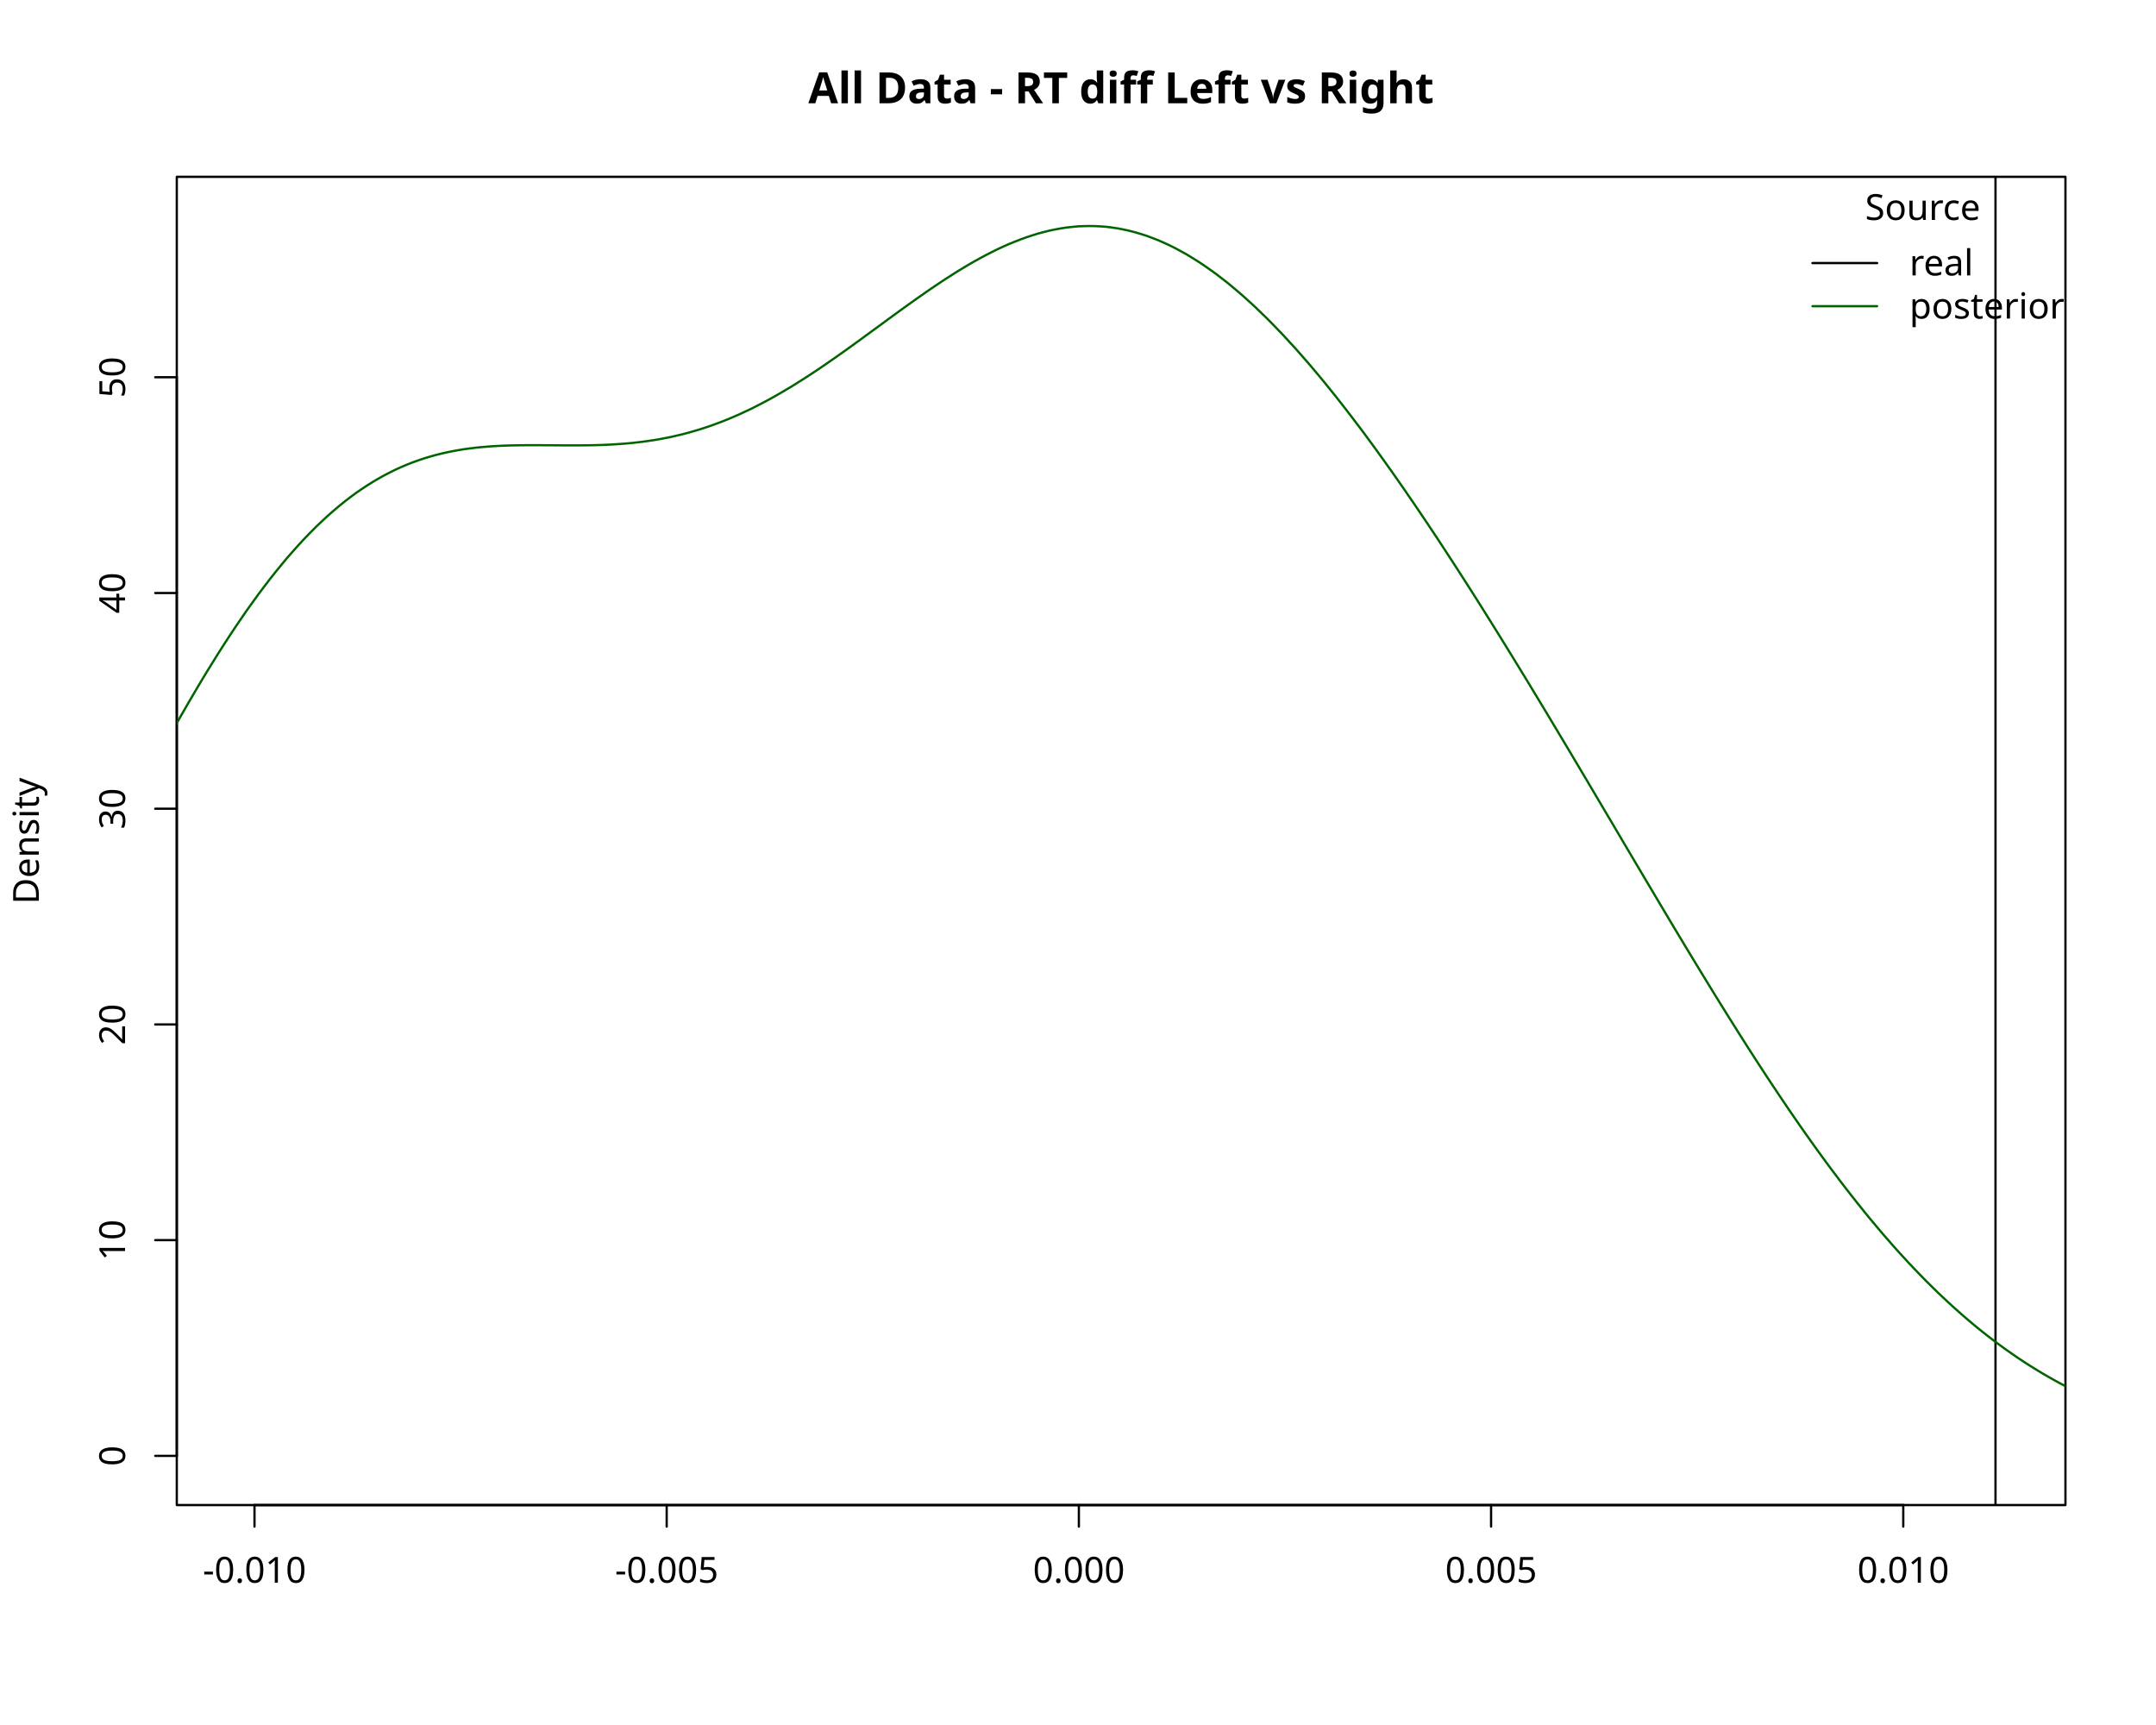
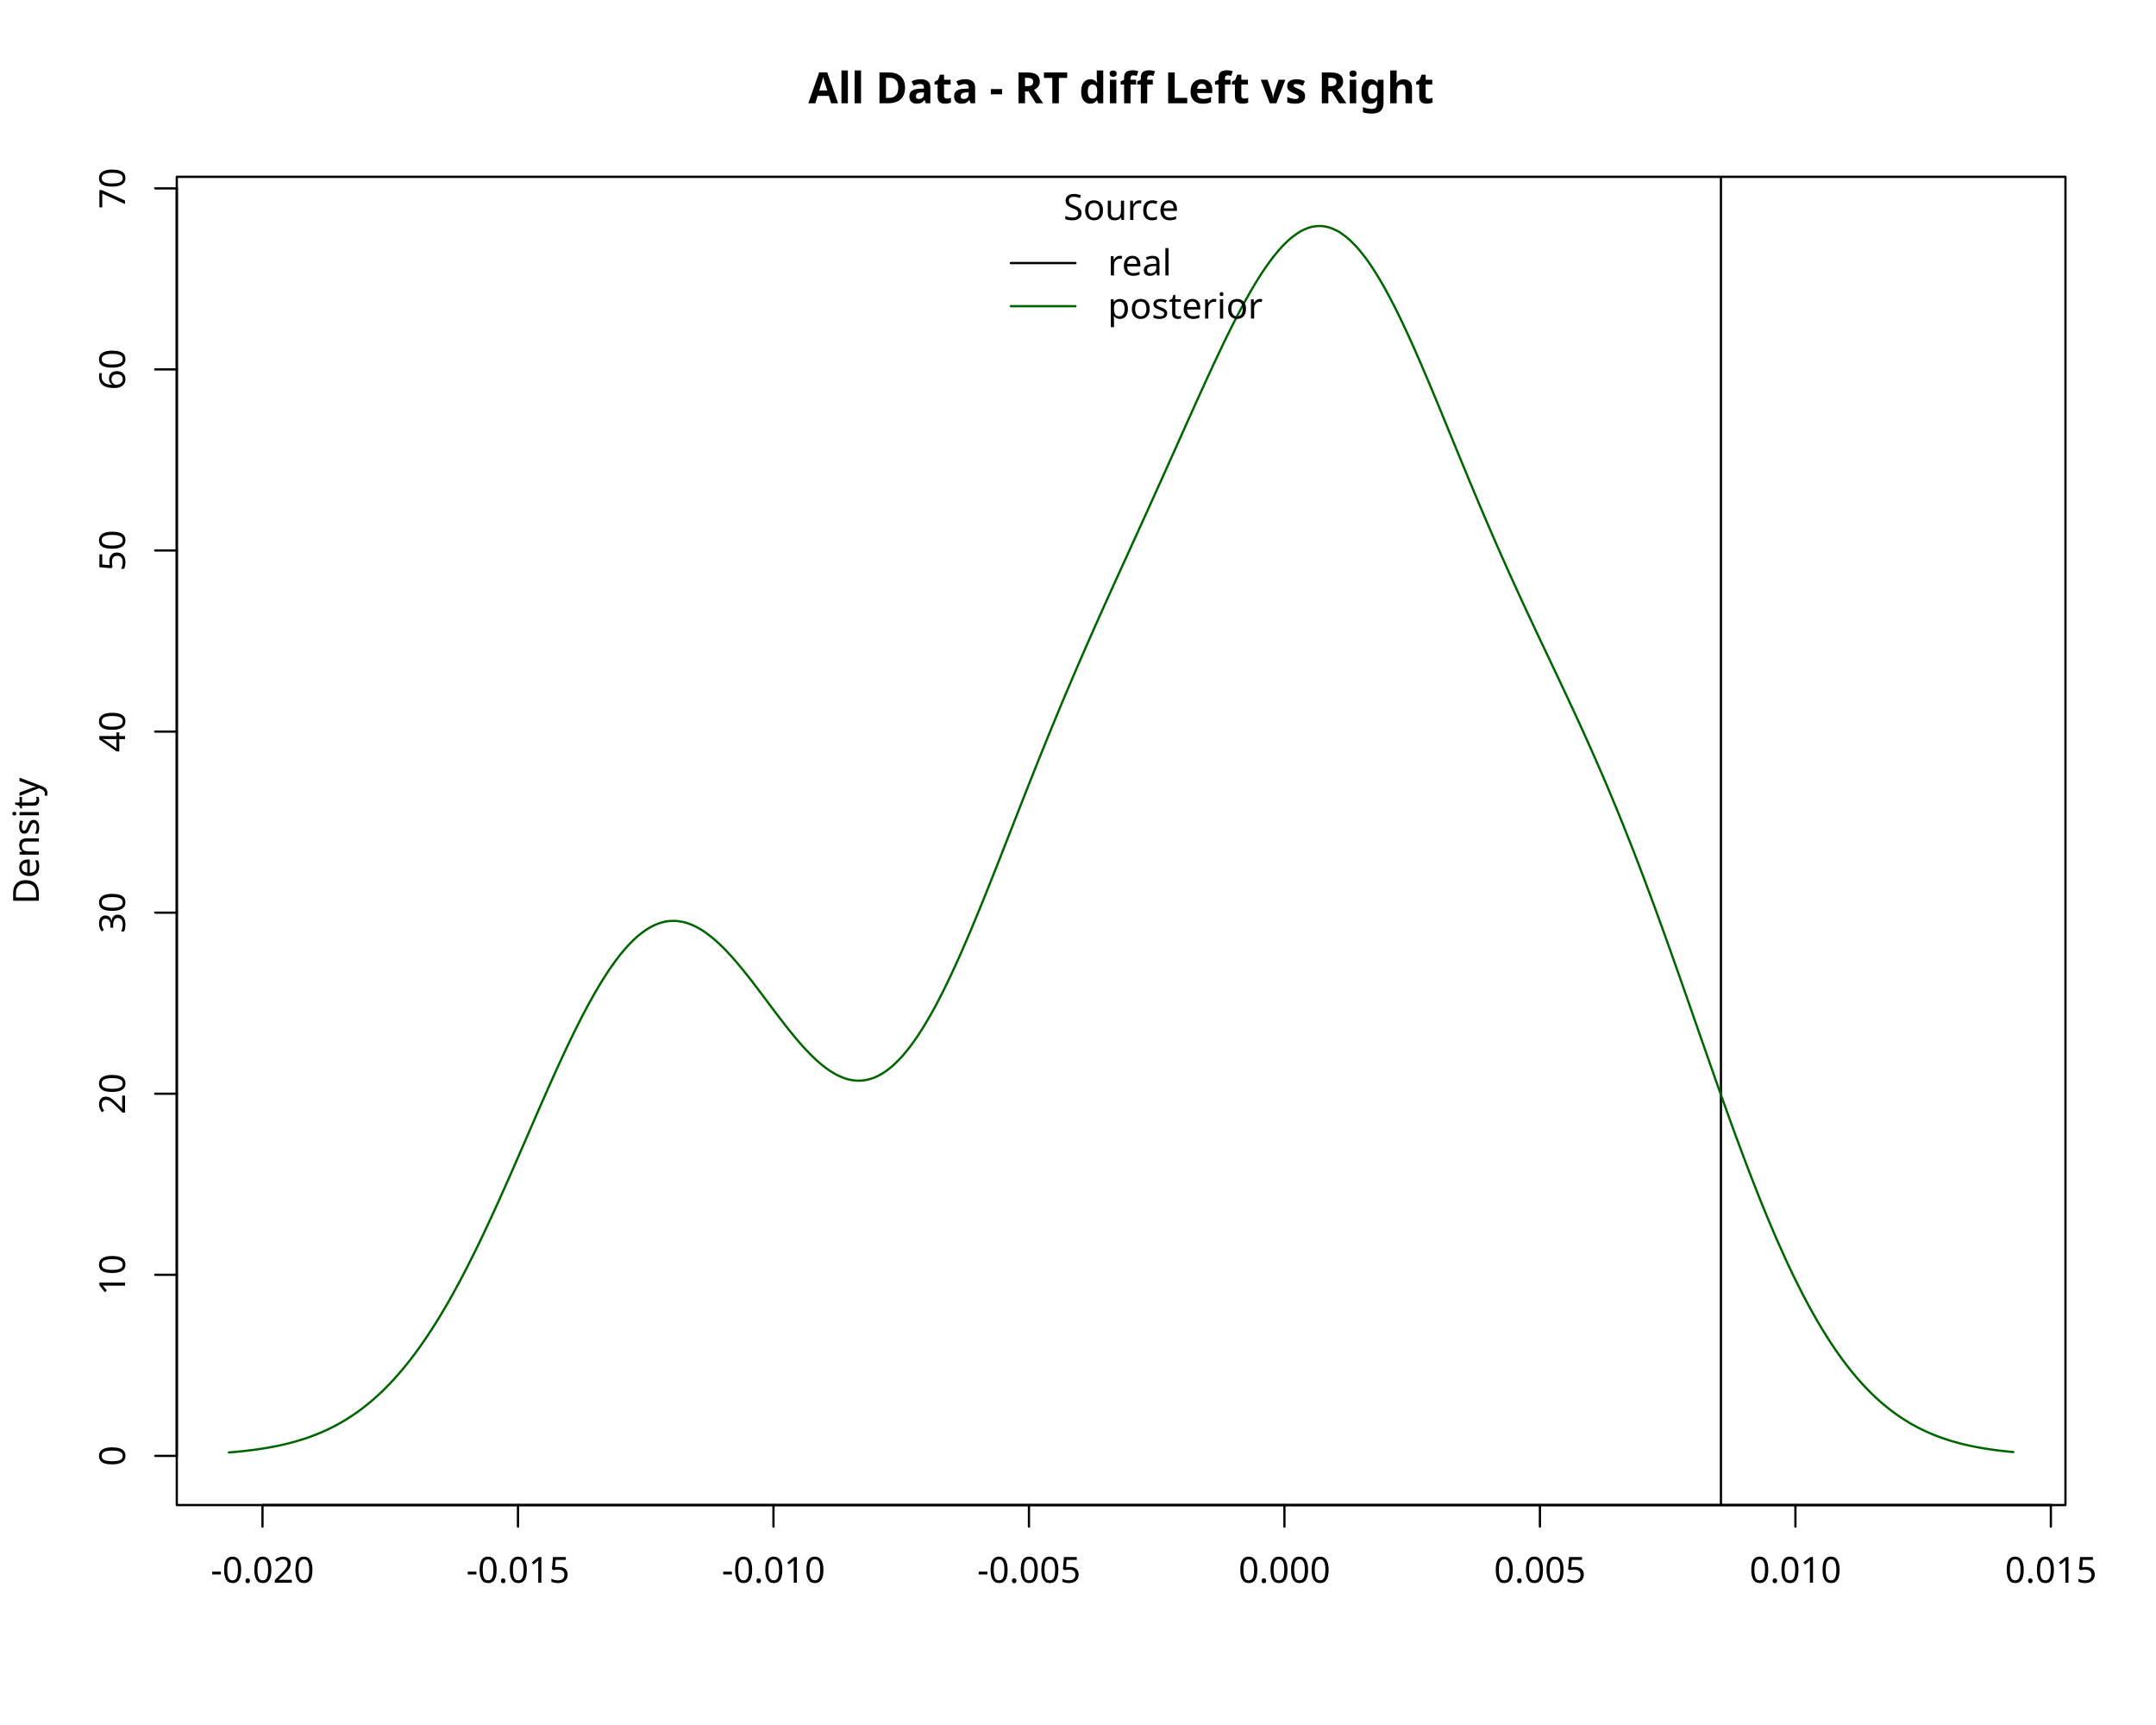
<svg xmlns="http://www.w3.org/2000/svg" class="svglite" data-engine-version="2.0" width="720.00pt" height="576.00pt" viewBox="0 0 720.00 576.00">
  <defs>
    <style type="text/css">
    .svglite line, .svglite polyline, .svglite polygon, .svglite path, .svglite rect, .svglite circle {
      fill: none;
      stroke: #000000;
      stroke-linecap: round;
      stroke-linejoin: round;
      stroke-miterlimit: 10.00;
    }
  </style>
  </defs>
  <rect width="100%" height="100%" style="stroke: none; fill: #FFFFFF;" />
  <defs>
    <clipPath id="cpMC4wMHw3MjAuMDB8MC4wMHw1NzYuMDA=">
      <rect x="0.00" y="0.00" width="720.00" height="576.00" />
    </clipPath>
  </defs>
  <g clip-path="url(#cpMC4wMHw3MjAuMDB8MC4wMHw1NzYuMDA=)">
-     <line x1="84.99" y1="502.56" x2="635.60" y2="502.56" style="stroke-width: 0.75;" />
-     <line x1="84.99" y1="502.56" x2="84.99" y2="509.76" style="stroke-width: 0.75;" />
-     <line x1="222.64" y1="502.56" x2="222.64" y2="509.76" style="stroke-width: 0.75;" />
-     <line x1="360.29" y1="502.56" x2="360.29" y2="509.76" style="stroke-width: 0.75;" />
-     <line x1="497.95" y1="502.56" x2="497.95" y2="509.76" style="stroke-width: 0.75;" />
-     <line x1="635.60" y1="502.56" x2="635.60" y2="509.76" style="stroke-width: 0.75;" />
-     <text x="84.99" y="528.48" text-anchor="middle" style="font-size: 12.00px; font-family: sans;" textLength="34.03px" lengthAdjust="spacingAndGlyphs">-0.010</text>
-     <text x="222.64" y="528.48" text-anchor="middle" style="font-size: 12.00px; font-family: sans;" textLength="34.03px" lengthAdjust="spacingAndGlyphs">-0.005</text>
-     <text x="360.29" y="528.48" text-anchor="middle" style="font-size: 12.00px; font-family: sans;" textLength="30.03px" lengthAdjust="spacingAndGlyphs">0.000</text>
-     <text x="497.95" y="528.48" text-anchor="middle" style="font-size: 12.00px; font-family: sans;" textLength="30.03px" lengthAdjust="spacingAndGlyphs">0.005</text>
-     <text x="635.60" y="528.48" text-anchor="middle" style="font-size: 12.00px; font-family: sans;" textLength="30.03px" lengthAdjust="spacingAndGlyphs">0.010</text>
-     <line x1="59.04" y1="486.13" x2="59.04" y2="125.97" style="stroke-width: 0.75;" />
+     <line x1="87.66" y1="502.56" x2="684.89" y2="502.56" style="stroke-width: 0.75;" />
+     <line x1="87.66" y1="502.56" x2="87.66" y2="509.76" style="stroke-width: 0.75;" />
+     <line x1="172.98" y1="502.56" x2="172.98" y2="509.76" style="stroke-width: 0.75;" />
+     <line x1="258.30" y1="502.56" x2="258.30" y2="509.76" style="stroke-width: 0.75;" />
+     <line x1="343.62" y1="502.56" x2="343.62" y2="509.76" style="stroke-width: 0.75;" />
+     <line x1="428.94" y1="502.56" x2="428.94" y2="509.76" style="stroke-width: 0.75;" />
+     <line x1="514.26" y1="502.56" x2="514.26" y2="509.76" style="stroke-width: 0.75;" />
+     <line x1="599.58" y1="502.56" x2="599.58" y2="509.76" style="stroke-width: 0.75;" />
+     <line x1="684.89" y1="502.56" x2="684.89" y2="509.76" style="stroke-width: 0.75;" />
+     <text x="87.66" y="528.48" text-anchor="middle" style="font-size: 12.00px; font-family: sans;" textLength="34.03px" lengthAdjust="spacingAndGlyphs">-0.020</text>
+     <text x="172.98" y="528.48" text-anchor="middle" style="font-size: 12.00px; font-family: sans;" textLength="34.03px" lengthAdjust="spacingAndGlyphs">-0.015</text>
+     <text x="258.30" y="528.48" text-anchor="middle" style="font-size: 12.00px; font-family: sans;" textLength="34.03px" lengthAdjust="spacingAndGlyphs">-0.010</text>
+     <text x="343.62" y="528.48" text-anchor="middle" style="font-size: 12.00px; font-family: sans;" textLength="34.03px" lengthAdjust="spacingAndGlyphs">-0.005</text>
+     <text x="428.94" y="528.48" text-anchor="middle" style="font-size: 12.00px; font-family: sans;" textLength="30.03px" lengthAdjust="spacingAndGlyphs">0.000</text>
+     <text x="514.26" y="528.48" text-anchor="middle" style="font-size: 12.00px; font-family: sans;" textLength="30.03px" lengthAdjust="spacingAndGlyphs">0.005</text>
+     <text x="599.58" y="528.48" text-anchor="middle" style="font-size: 12.00px; font-family: sans;" textLength="30.03px" lengthAdjust="spacingAndGlyphs">0.010</text>
+     <text x="684.89" y="528.48" text-anchor="middle" style="font-size: 12.00px; font-family: sans;" textLength="30.03px" lengthAdjust="spacingAndGlyphs">0.015</text>
+     <line x1="59.04" y1="486.13" x2="59.04" y2="62.90" style="stroke-width: 0.75;" />
    <line x1="59.04" y1="486.13" x2="51.84" y2="486.13" style="stroke-width: 0.75;" />
-     <line x1="59.04" y1="414.10" x2="51.84" y2="414.10" style="stroke-width: 0.75;" />
-     <line x1="59.04" y1="342.07" x2="51.84" y2="342.07" style="stroke-width: 0.75;" />
-     <line x1="59.04" y1="270.04" x2="51.84" y2="270.04" style="stroke-width: 0.75;" />
-     <line x1="59.04" y1="198.01" x2="51.84" y2="198.01" style="stroke-width: 0.75;" />
-     <line x1="59.04" y1="125.97" x2="51.84" y2="125.97" style="stroke-width: 0.75;" />
+     <line x1="59.04" y1="425.67" x2="51.84" y2="425.67" style="stroke-width: 0.75;" />
+     <line x1="59.04" y1="365.21" x2="51.84" y2="365.21" style="stroke-width: 0.75;" />
+     <line x1="59.04" y1="304.75" x2="51.84" y2="304.75" style="stroke-width: 0.75;" />
+     <line x1="59.04" y1="244.29" x2="51.84" y2="244.29" style="stroke-width: 0.75;" />
+     <line x1="59.04" y1="183.82" x2="51.84" y2="183.82" style="stroke-width: 0.75;" />
+     <line x1="59.04" y1="123.36" x2="51.84" y2="123.36" style="stroke-width: 0.75;" />
+     <line x1="59.04" y1="62.90" x2="51.84" y2="62.90" style="stroke-width: 0.75;" />
    <text transform="translate(41.76,486.13) rotate(-90)" text-anchor="middle" style="font-size: 12.00px; font-family: sans;" textLength="6.67px" lengthAdjust="spacingAndGlyphs">0</text>
-     <text transform="translate(41.76,414.10) rotate(-90)" text-anchor="middle" style="font-size: 12.00px; font-family: sans;" textLength="13.35px" lengthAdjust="spacingAndGlyphs">10</text>
-     <text transform="translate(41.76,342.07) rotate(-90)" text-anchor="middle" style="font-size: 12.00px; font-family: sans;" textLength="13.35px" lengthAdjust="spacingAndGlyphs">20</text>
-     <text transform="translate(41.76,270.04) rotate(-90)" text-anchor="middle" style="font-size: 12.00px; font-family: sans;" textLength="13.35px" lengthAdjust="spacingAndGlyphs">30</text>
-     <text transform="translate(41.76,198.01) rotate(-90)" text-anchor="middle" style="font-size: 12.00px; font-family: sans;" textLength="13.35px" lengthAdjust="spacingAndGlyphs">40</text>
-     <text transform="translate(41.76,125.97) rotate(-90)" text-anchor="middle" style="font-size: 12.00px; font-family: sans;" textLength="13.35px" lengthAdjust="spacingAndGlyphs">50</text>
+     <text transform="translate(41.76,425.67) rotate(-90)" text-anchor="middle" style="font-size: 12.00px; font-family: sans;" textLength="13.35px" lengthAdjust="spacingAndGlyphs">10</text>
+     <text transform="translate(41.76,365.21) rotate(-90)" text-anchor="middle" style="font-size: 12.00px; font-family: sans;" textLength="13.35px" lengthAdjust="spacingAndGlyphs">20</text>
+     <text transform="translate(41.76,304.75) rotate(-90)" text-anchor="middle" style="font-size: 12.00px; font-family: sans;" textLength="13.35px" lengthAdjust="spacingAndGlyphs">30</text>
+     <text transform="translate(41.76,244.29) rotate(-90)" text-anchor="middle" style="font-size: 12.00px; font-family: sans;" textLength="13.35px" lengthAdjust="spacingAndGlyphs">40</text>
+     <text transform="translate(41.76,183.82) rotate(-90)" text-anchor="middle" style="font-size: 12.00px; font-family: sans;" textLength="13.35px" lengthAdjust="spacingAndGlyphs">50</text>
+     <text transform="translate(41.76,123.36) rotate(-90)" text-anchor="middle" style="font-size: 12.00px; font-family: sans;" textLength="13.35px" lengthAdjust="spacingAndGlyphs">60</text>
+     <text transform="translate(41.76,62.90) rotate(-90)" text-anchor="middle" style="font-size: 12.00px; font-family: sans;" textLength="13.35px" lengthAdjust="spacingAndGlyphs">70</text>
    <polygon points="59.04,502.56 689.76,502.56 689.76,59.04 59.04,59.04 " style="stroke-width: 0.75; fill: none;" />
    <text x="374.40" y="34.48" text-anchor="middle" style="font-size: 14.40px; font-weight: bold; font-family: sans;" textLength="189.67px" lengthAdjust="spacingAndGlyphs">All Data - RT diff Left vs Right</text>
    <text x="374.40" y="557.28" text-anchor="middle" style="font-size: 12.00px; font-family: sans;" textLength="3.33px" lengthAdjust="spacingAndGlyphs"> </text>
    <text transform="translate(12.96,280.80) rotate(-90)" text-anchor="middle" style="font-size: 12.00px; font-family: sans;" textLength="40.02px" lengthAdjust="spacingAndGlyphs">Density</text>
  </g>
  <defs>
    <clipPath id="cpNTkuMDR8Njg5Ljc2fDU5LjA0fDUwMi41Ng==">
      <rect x="59.04" y="59.04" width="630.72" height="443.52" />
    </clipPath>
  </defs>
  <g clip-path="url(#cpNTkuMDR8Njg5Ljc2fDU5LjA0fDUwMi41Ng==)">
-     <line x1="666.40" y1="502.56" x2="666.40" y2="59.04" style="stroke-width: 0.75;" />
-     <polyline points="-183.68,484.56 -181.76,484.45 -179.85,484.33 -177.94,484.21 -176.02,484.08 -174.11,483.94 -172.19,483.80 -170.28,483.64 -168.36,483.48 -166.45,483.30 -164.53,483.12 -162.62,482.92 -160.71,482.71 -158.79,482.50 -156.88,482.26 -154.96,482.02 -153.05,481.77 -151.13,481.50 -149.22,481.21 -147.31,480.91 -145.39,480.60 -143.48,480.26 -141.56,479.91 -139.65,479.55 -137.73,479.16 -135.82,478.76 -133.91,478.33 -131.99,477.89 -130.08,477.41 -128.16,476.93 -126.25,476.41 -124.33,475.87 -122.42,475.32 -120.50,474.72 -118.59,474.11 -116.68,473.46 -114.76,472.79 -112.85,472.10 -110.93,471.36 -109.02,470.61 -107.10,469.80 -105.19,468.98 -103.28,468.12 -101.36,467.22 -99.45,466.30 -97.53,465.32 -95.62,464.32 -93.70,463.27 -91.79,462.19 -89.88,461.06 -87.96,459.89 -86.05,458.70 -84.13,457.43 -82.22,456.14 -80.30,454.79 -78.39,453.41 -76.48,451.98 -74.56,450.49 -72.65,448.98 -70.73,447.39 -68.82,445.77 -66.90,444.09 -64.99,442.36 -63.07,440.59 -61.16,438.74 -59.25,436.87 -57.33,434.93 -55.42,432.94 -53.50,430.90 -51.59,428.80 -49.67,426.66 -47.76,424.44 -45.85,422.19 -43.93,419.87 -42.02,417.50 -40.10,415.09 -38.19,412.60 -36.27,410.08 -34.36,407.48 -32.45,404.85 -30.53,402.16 -28.62,399.41 -26.70,396.63 -24.79,393.76 -22.87,390.88 -20.96,387.92 -19.05,384.92 -17.13,381.88 -15.22,378.78 -13.30,375.66 -11.39,372.46 -9.47,369.25 -7.56,365.97 -5.64,362.67 -3.73,359.33 -1.82,355.93 0.098,352.52 2.01,349.06 3.93,345.58 5.84,342.06 7.76,338.52 9.67,334.95 11.58,331.35 13.50,327.74 15.41,324.10 17.33,320.45 19.24,316.78 21.16,313.10 23.07,309.41 24.98,305.71 26.90,302.00 28.81,298.30 30.73,294.59 32.64,290.88 34.56,287.18 36.47,283.49 38.38,279.81 40.30,276.14 42.21,272.49 44.13,268.85 46.04,265.23 47.96,261.65 49.87,258.08 51.79,254.55 53.70,251.05 55.61,247.57 57.53,244.14 59.44,240.74 61.36,237.39 63.27,234.08 65.19,230.82 67.10,227.60 69.01,224.43 70.93,221.33 72.84,218.25 74.76,215.26 76.67,212.31 78.59,209.42 80.50,206.61 82.41,203.83 84.33,201.15 86.24,198.51 88.16,195.96 90.07,193.46 91.99,191.03 93.90,188.69 95.81,186.38 97.73,184.20 99.64,182.05 101.56,179.98 103.47,178.00 105.39,176.06 107.30,174.24 109.22,172.45 111.13,170.77 113.04,169.14 114.96,167.58 116.87,166.11 118.79,164.68 120.70,163.37 122.62,162.09 124.53,160.90 126.44,159.77 128.36,158.70 130.27,157.72 132.19,156.77 134.10,155.91 136.02,155.10 137.93,154.35 139.84,153.67 141.76,153.02 143.67,152.45 145.59,151.91 147.50,151.44 149.42,151.01 151.33,150.62 153.24,150.28 155.16,149.96 157.07,149.72 158.99,149.48 160.90,149.29 162.82,149.13 164.73,148.99 166.65,148.89 168.56,148.80 170.47,148.74 172.39,148.70 174.30,148.67 176.22,148.66 178.13,148.65 180.05,148.66 181.96,148.67 183.87,148.68 185.79,148.69 187.70,148.71 189.62,148.72 191.53,148.72 193.45,148.71 195.36,148.70 197.27,148.67 199.19,148.63 201.10,148.57 203.02,148.49 204.93,148.39 206.85,148.26 208.76,148.12 210.67,147.95 212.59,147.74 214.50,147.52 216.42,147.25 218.33,146.97 220.25,146.64 222.16,146.28 224.08,145.90 225.99,145.46 227.90,145.01 229.82,144.50 231.73,143.96 233.65,143.39 235.56,142.77 237.48,142.12 239.39,141.42 241.30,140.70 243.22,139.93 245.13,139.12 247.05,138.28 248.96,137.39 250.88,136.49 252.79,135.52 254.70,134.53 256.62,133.51 258.53,132.45 260.45,131.36 262.36,130.23 264.28,129.09 266.19,127.90 268.10,126.69 270.02,125.46 271.93,124.20 273.85,122.92 275.76,121.61 277.68,120.29 279.59,118.95 281.51,117.60 283.42,116.23 285.33,114.85 287.25,113.46 289.16,112.06 291.08,110.66 292.99,109.26 294.91,107.86 296.82,106.45 298.73,105.06 300.65,103.66 302.56,102.28 304.48,100.91 306.39,99.55 308.31,98.21 310.22,96.88 312.13,95.58 314.05,94.29 315.96,93.04 317.88,91.81 319.79,90.60 321.71,89.44 323.62,88.29 325.53,87.20 327.45,86.14 329.36,85.12 331.28,84.14 333.19,83.19 335.11,82.31 337.02,81.46 338.94,80.68 340.85,79.93 342.76,79.24 344.68,78.61 346.59,78.01 348.51,77.50 350.42,77.02 352.34,76.62 354.25,76.27 356.16,75.98 358.08,75.77 359.99,75.58 361.91,75.51 363.82,75.47 365.74,75.50 367.65,75.60 369.56,75.75 371.48,76.00 373.39,76.28 375.31,76.66 377.22,77.08 379.14,77.58 381.05,78.15 382.97,78.76 384.88,79.48 386.79,80.22 388.71,81.06 390.62,81.95 392.54,82.90 394.45,83.94 396.37,85.00 398.28,86.17 400.19,87.37 402.11,88.64 404.02,89.98 405.94,91.35 407.85,92.82 409.77,94.31 411.68,95.89 413.59,97.50 415.51,99.17 417.42,100.91 419.34,102.67 421.25,104.52 423.17,106.39 425.08,108.32 426.99,110.30 428.91,112.32 430.82,114.40 432.74,116.50 434.65,118.67 436.57,120.86 438.48,123.10 440.40,125.38 442.31,127.69 444.22,130.06 446.14,132.44 448.05,134.88 449.97,137.34 451.88,139.84 453.80,142.37 455.71,144.92 457.62,147.52 459.54,150.14 461.45,152.79 463.37,155.47 465.28,158.17 467.20,160.91 469.11,163.66 471.02,166.45 472.94,169.25 474.85,172.08 476.77,174.93 478.68,177.80 480.60,180.70 482.51,183.61 484.42,186.55 486.34,189.50 488.25,192.47 490.17,195.46 492.08,198.46 494.00,201.49 495.91,204.53 497.83,207.59 499.74,210.66 501.65,213.74 503.57,216.84 505.48,219.95 507.40,223.08 509.31,226.21 511.23,229.36 513.14,232.52 515.05,235.68 516.97,238.86 518.88,242.05 520.80,245.25 522.71,248.45 524.63,251.66 526.54,254.88 528.45,258.10 530.37,261.32 532.28,264.55 534.20,267.79 536.11,271.03 538.03,274.26 539.94,277.50 541.85,280.74 543.77,283.98 545.68,287.22 547.60,290.45 549.51,293.68 551.43,296.91 553.34,300.13 555.26,303.35 557.17,306.56 559.08,309.76 561.00,312.95 562.91,316.13 564.83,319.30 566.74,322.45 568.66,325.60 570.57,328.72 572.48,331.84 574.40,334.94 576.31,338.01 578.23,341.08 580.14,344.12 582.06,347.14 583.97,350.14 585.88,353.11 587.80,356.08 589.71,359.00 591.63,361.91 593.54,364.78 595.46,367.63 597.37,370.46 599.28,373.24 601.20,376.01 603.11,378.74 605.03,381.44 606.94,384.11 608.86,386.74 610.77,389.35 612.69,391.90 614.60,394.44 616.51,396.93 618.43,399.39 620.34,401.81 622.26,404.19 624.17,406.55 626.09,408.84 628.00,411.12 629.91,413.34 631.83,415.53 633.74,417.69 635.66,419.78 637.57,421.86 639.49,423.88 641.40,425.87 643.31,427.82 645.23,429.72 647.14,431.59 649.06,433.40 650.97,435.19 652.89,436.93 654.80,438.63 656.71,440.29 658.63,441.91 660.54,443.50 662.46,445.03 664.37,446.53 666.29,447.99 668.20,449.41 670.12,450.80 672.03,452.13 673.94,453.45 675.86,454.71 677.77,455.95 679.69,457.14 681.60,458.30 683.52,459.43 685.43,460.51 687.34,461.58 689.26,462.59 691.17,463.58 693.09,464.54 695.00,465.46 696.92,466.36 698.83,467.22 700.74,468.05 702.66,468.85 704.57,469.63 706.49,470.38 708.40,471.09 710.32,471.79 712.23,472.45 714.14,473.09 716.06,473.71 717.97,474.30 719.89,474.88 721.80,475.42 723.72,475.94 725.63,476.44 727.55,476.92 729.46,477.39 731.37,477.83 733.29,478.26 735.20,478.66 737.12,479.04 739.03,479.41 740.95,479.77 742.86,480.11 744.77,480.43 746.69,480.74 748.60,481.03 750.52,481.31 752.43,481.57 754.35,481.82 756.26,482.07 758.17,482.29 760.09,482.51 762.00,482.72 763.92,482.92 765.83,483.10 767.75,483.28 769.66,483.45 771.57,483.61 773.49,483.76 775.40,483.90 777.32,484.03 779.23,484.16 781.15,484.28 783.06,484.40 784.98,484.50 786.89,484.61 788.80,484.70 790.72,484.79 792.63,484.88 794.55,484.96 " style="stroke-width: 0.75; stroke: #006400;" />
-     <line x1="605.27" y1="87.84" x2="626.87" y2="87.84" style="stroke-width: 0.75;" />
-     <line x1="605.27" y1="102.24" x2="626.87" y2="102.24" style="stroke-width: 0.75; stroke: #006400;" />
-     <text x="642.11" y="73.44" text-anchor="middle" style="font-size: 12.00px; font-family: sans;" textLength="38.03px" lengthAdjust="spacingAndGlyphs">Source</text>
-     <text x="637.67" y="91.97" style="font-size: 12.00px; font-family: sans;" textLength="20.01px" lengthAdjust="spacingAndGlyphs">real</text>
-     <text x="637.67" y="106.37" style="font-size: 12.00px; font-family: sans;" textLength="46.69px" lengthAdjust="spacingAndGlyphs">posterior</text>
+     <line x1="574.71" y1="502.56" x2="574.71" y2="59.04" style="stroke-width: 0.75;" />
+     <polyline points="76.44,484.99 77.61,484.90 78.77,484.79 79.94,484.68 81.11,484.56 82.27,484.43 83.44,484.29 84.60,484.14 85.77,483.99 86.94,483.81 88.10,483.63 89.27,483.44 90.43,483.23 91.60,483.01 92.77,482.78 93.93,482.52 95.10,482.26 96.27,481.98 97.43,481.67 98.60,481.36 99.76,481.01 100.93,480.65 102.10,480.28 103.26,479.87 104.43,479.44 105.60,478.99 106.76,478.51 107.93,478.02 109.09,477.49 110.26,476.93 111.43,476.35 112.59,475.72 113.76,475.08 114.92,474.40 116.09,473.68 117.26,472.93 118.42,472.15 119.59,471.32 120.76,470.47 121.92,469.57 123.09,468.63 124.25,467.66 125.42,466.63 126.59,465.57 127.75,464.47 128.92,463.31 130.09,462.12 131.25,460.88 132.42,459.59 133.58,458.26 134.75,456.87 135.92,455.44 137.08,453.97 138.25,452.43 139.41,450.86 140.58,449.23 141.75,447.54 142.91,445.83 144.08,444.04 145.25,442.21 146.41,440.35 147.58,438.41 148.74,436.44 149.91,434.43 151.08,432.35 152.24,430.24 153.41,428.08 154.57,425.87 155.74,423.63 156.91,421.33 158.07,419.00 159.24,416.64 160.41,414.23 161.57,411.79 162.74,409.31 163.90,406.80 165.07,404.27 166.24,401.70 167.40,399.11 168.57,396.51 169.74,393.87 170.90,391.23 172.07,388.57 173.23,385.89 174.40,383.21 175.57,380.53 176.73,377.84 177.90,375.16 179.06,372.48 180.23,369.81 181.40,367.15 182.56,364.51 183.73,361.88 184.90,359.28 186.06,356.71 187.23,354.15 188.39,351.65 189.56,349.18 190.73,346.73 191.89,344.35 193.06,342.01 194.23,339.72 195.39,337.49 196.56,335.31 197.72,333.20 198.89,331.15 200.06,329.16 201.22,327.26 202.39,325.43 203.55,323.66 204.72,322.00 205.89,320.39 207.05,318.88 208.22,317.47 209.39,316.12 210.55,314.89 211.72,313.74 212.88,312.66 214.05,311.73 215.22,310.86 216.38,310.08 217.55,309.43 218.71,308.85 219.88,308.38 221.05,308.02 222.21,307.72 223.38,307.57 224.55,307.49 225.71,307.50 226.88,307.64 228.04,307.84 229.21,308.14 230.38,308.55 231.54,309.02 232.71,309.60 233.88,310.26 235.04,310.98 236.21,311.82 237.37,312.71 238.54,313.67 239.71,314.71 240.87,315.81 242.04,316.97 243.20,318.20 244.37,319.46 245.54,320.79 246.70,322.16 247.87,323.56 249.04,325.02 250.20,326.49 251.37,327.99 252.53,329.52 253.70,331.05 254.87,332.60 256.03,334.16 257.20,335.72 258.37,337.27 259.53,338.81 260.70,340.34 261.86,341.85 263.03,343.34 264.20,344.79 265.36,346.21 266.53,347.60 267.69,348.92 268.86,350.21 270.03,351.45 271.19,352.61 272.36,353.73 273.53,354.78 274.69,355.74 275.86,356.66 277.02,357.47 278.19,358.20 279.36,358.88 280.52,359.43 281.69,359.90 282.85,360.30 284.02,360.57 285.19,360.77 286.35,360.85 287.52,360.83 288.69,360.73 289.85,360.49 291.02,360.16 292.18,359.75 293.35,359.18 294.52,358.54 295.68,357.80 296.85,356.92 298.02,355.97 299.18,354.89 300.35,353.71 301.51,352.46 302.68,351.05 303.85,349.58 305.01,348.02 306.18,346.33 307.34,344.58 308.51,342.72 309.68,340.77 310.84,338.77 312.01,336.65 313.18,334.46 314.34,332.22 315.51,329.87 316.67,327.48 317.84,325.02 319.01,322.49 320.17,319.92 321.34,317.28 322.50,314.60 323.67,311.88 324.84,309.10 326.00,306.30 327.17,303.47 328.34,300.59 329.50,297.70 330.67,294.79 331.83,291.85 333.00,288.90 334.17,285.94 335.33,282.97 336.50,279.99 337.67,277.01 338.83,274.04 340.00,271.06 341.16,268.09 342.33,265.12 343.50,262.17 344.66,259.23 345.83,256.30 346.99,253.39 348.16,250.49 349.33,247.61 350.49,244.75 351.66,241.90 352.83,239.08 353.99,236.27 355.16,233.48 356.32,230.72 357.49,227.98 358.66,225.24 359.82,222.54 360.99,219.85 362.16,217.17 363.32,214.52 364.49,211.87 365.65,209.25 366.82,206.63 367.99,204.02 369.15,201.43 370.32,198.85 371.48,196.27 372.65,193.70 373.82,191.13 374.98,188.57 376.15,186.01 377.32,183.45 378.48,180.89 379.65,178.33 380.81,175.77 381.98,173.20 383.15,170.63 384.31,168.06 385.48,165.48 386.64,162.89 387.81,160.31 388.98,157.71 390.14,155.12 391.31,152.52 392.48,149.92 393.64,147.32 394.81,144.71 395.97,142.11 397.14,139.51 398.31,136.92 399.47,134.33 400.64,131.76 401.81,129.19 402.97,126.64 404.14,124.11 405.30,121.60 406.47,119.11 407.64,116.66 408.80,114.23 409.97,111.84 411.13,109.50 412.30,107.18 413.47,104.93 414.63,102.72 415.80,100.56 416.97,98.48 418.13,96.45 419.30,94.49 420.46,92.62 421.63,90.80 422.80,89.09 423.96,87.46 425.13,85.88 426.30,84.46 427.46,83.10 428.63,81.83 429.79,80.70 430.96,79.64 432.13,78.71 433.29,77.90 434.46,77.17 435.62,76.61 436.79,76.14 437.96,75.77 439.12,75.58 440.29,75.47 441.46,75.49 442.62,75.66 443.79,75.91 444.95,76.33 446.12,76.86 447.29,77.47 448.45,78.28 449.62,79.16 450.78,80.16 451.95,81.31 453.12,82.53 454.28,83.90 455.45,85.37 456.62,86.91 457.78,88.61 458.95,90.38 460.11,92.23 461.28,94.21 462.45,96.25 463.61,98.38 464.78,100.60 465.95,102.87 467.11,105.23 468.28,107.65 469.44,110.11 470.61,112.66 471.78,115.24 472.94,117.87 474.11,120.54 475.27,123.25 476.44,125.99 477.61,128.75 478.77,131.54 479.94,134.35 481.11,137.17 482.27,140.00 483.44,142.85 484.60,145.69 485.77,148.53 486.94,151.38 488.10,154.21 489.27,157.04 490.43,159.85 491.60,162.66 492.77,165.44 493.93,168.22 495.10,170.97 496.27,173.70 497.43,176.42 498.60,179.11 499.76,181.78 500.93,184.44 502.10,187.07 503.26,189.68 504.43,192.27 505.60,194.84 506.76,197.40 507.93,199.93 509.09,202.45 510.26,204.96 511.43,207.45 512.59,209.94 513.76,212.41 514.92,214.88 516.09,217.34 517.26,219.80 518.42,222.26 519.59,224.73 520.76,227.19 521.92,229.67 523.09,232.15 524.25,234.65 525.42,237.16 526.59,239.68 527.75,242.22 528.92,244.78 530.09,247.36 531.25,249.97 532.42,252.60 533.58,255.26 534.75,257.94 535.92,260.65 537.08,263.40 538.25,266.18 539.41,268.98 540.58,271.82 541.75,274.69 542.91,277.60 544.08,280.54 545.25,283.50 546.41,286.51 547.58,289.55 548.74,292.61 549.91,295.72 551.08,298.84 552.24,301.99 553.41,305.18 554.57,308.38 555.74,311.62 556.91,314.87 558.07,318.14 559.24,321.43 560.41,324.73 561.57,328.05 562.74,331.38 563.90,334.72 565.07,338.06 566.24,341.41 567.40,344.75 568.57,348.10 569.74,351.44 570.90,354.77 572.07,358.09 573.23,361.40 574.40,364.69 575.57,367.96 576.73,371.22 577.90,374.45 579.06,377.65 580.23,380.83 581.40,383.96 582.56,387.07 583.73,390.15 584.90,393.18 586.06,396.17 587.23,399.13 588.39,402.03 589.56,404.90 590.73,407.70 591.89,410.46 593.06,413.19 594.23,415.83 595.39,418.44 596.56,420.99 597.72,423.48 598.89,425.93 600.06,428.30 601.22,430.62 602.39,432.90 603.55,435.09 604.72,437.24 605.89,439.33 607.05,441.35 608.22,443.32 609.39,445.23 610.55,447.07 611.72,448.87 612.88,450.59 614.05,452.27 615.22,453.90 616.38,455.44 617.55,456.95 618.71,458.40 619.88,459.79 621.05,461.14 622.21,462.42 623.38,463.66 624.55,464.86 625.71,465.98 626.88,467.07 628.04,468.13 629.21,469.11 630.38,470.07 631.54,470.98 632.71,471.85 633.88,472.68 635.04,473.46 636.21,474.21 637.37,474.94 638.54,475.61 639.71,476.25 640.87,476.87 642.04,477.44 643.20,477.99 644.37,478.51 645.54,479.00 646.70,479.47 647.87,479.90 649.04,480.31 650.20,480.71 651.37,481.07 652.53,481.42 653.70,481.74 654.87,482.05 656.03,482.34 657.20,482.60 658.37,482.85 659.53,483.10 660.70,483.31 661.86,483.52 663.03,483.71 664.20,483.89 665.36,484.06 666.53,484.22 667.69,484.37 668.86,484.50 670.03,484.63 671.19,484.75 672.36,484.86 " style="stroke-width: 0.75; stroke: #006400;" />
+     <line x1="337.55" y1="87.84" x2="359.15" y2="87.84" style="stroke-width: 0.75;" />
+     <line x1="337.55" y1="102.24" x2="359.15" y2="102.24" style="stroke-width: 0.75; stroke: #006400;" />
+     <text x="374.40" y="73.44" text-anchor="middle" style="font-size: 12.00px; font-family: sans;" textLength="38.03px" lengthAdjust="spacingAndGlyphs">Source</text>
+     <text x="369.95" y="91.97" style="font-size: 12.00px; font-family: sans;" textLength="20.01px" lengthAdjust="spacingAndGlyphs">real</text>
+     <text x="369.95" y="106.37" style="font-size: 12.00px; font-family: sans;" textLength="46.69px" lengthAdjust="spacingAndGlyphs">posterior</text>
  </g>
</svg>
